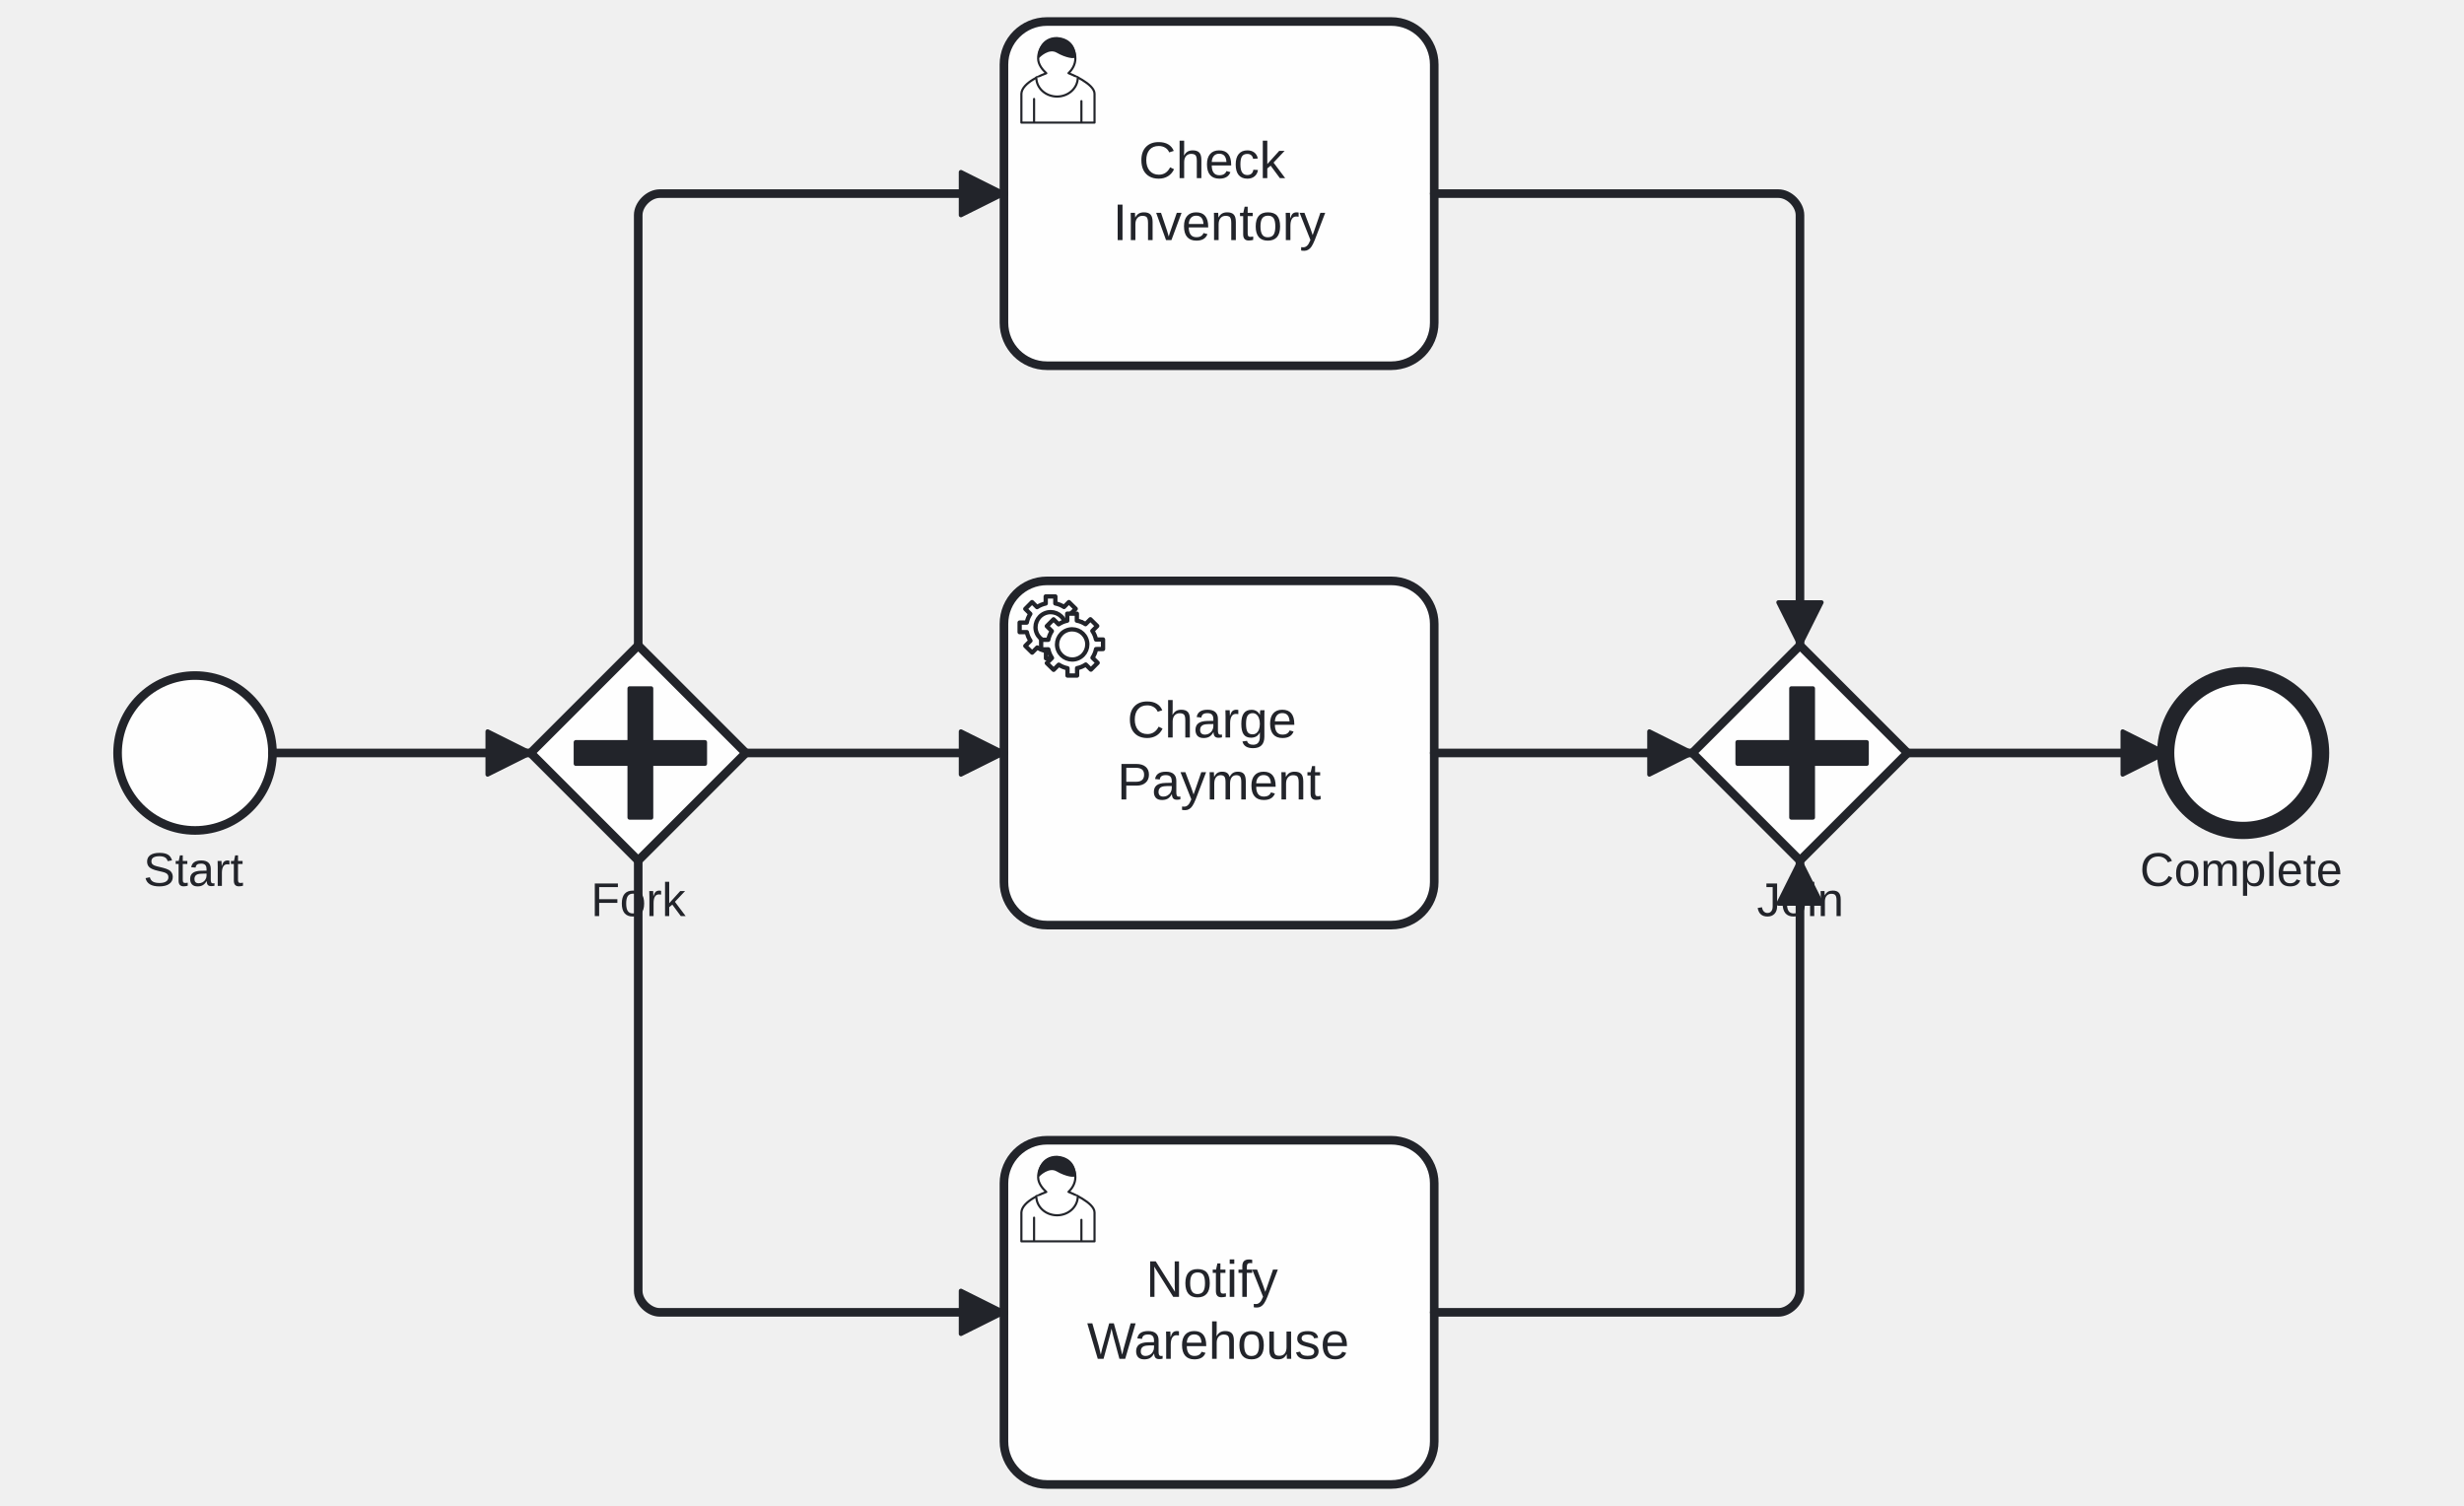
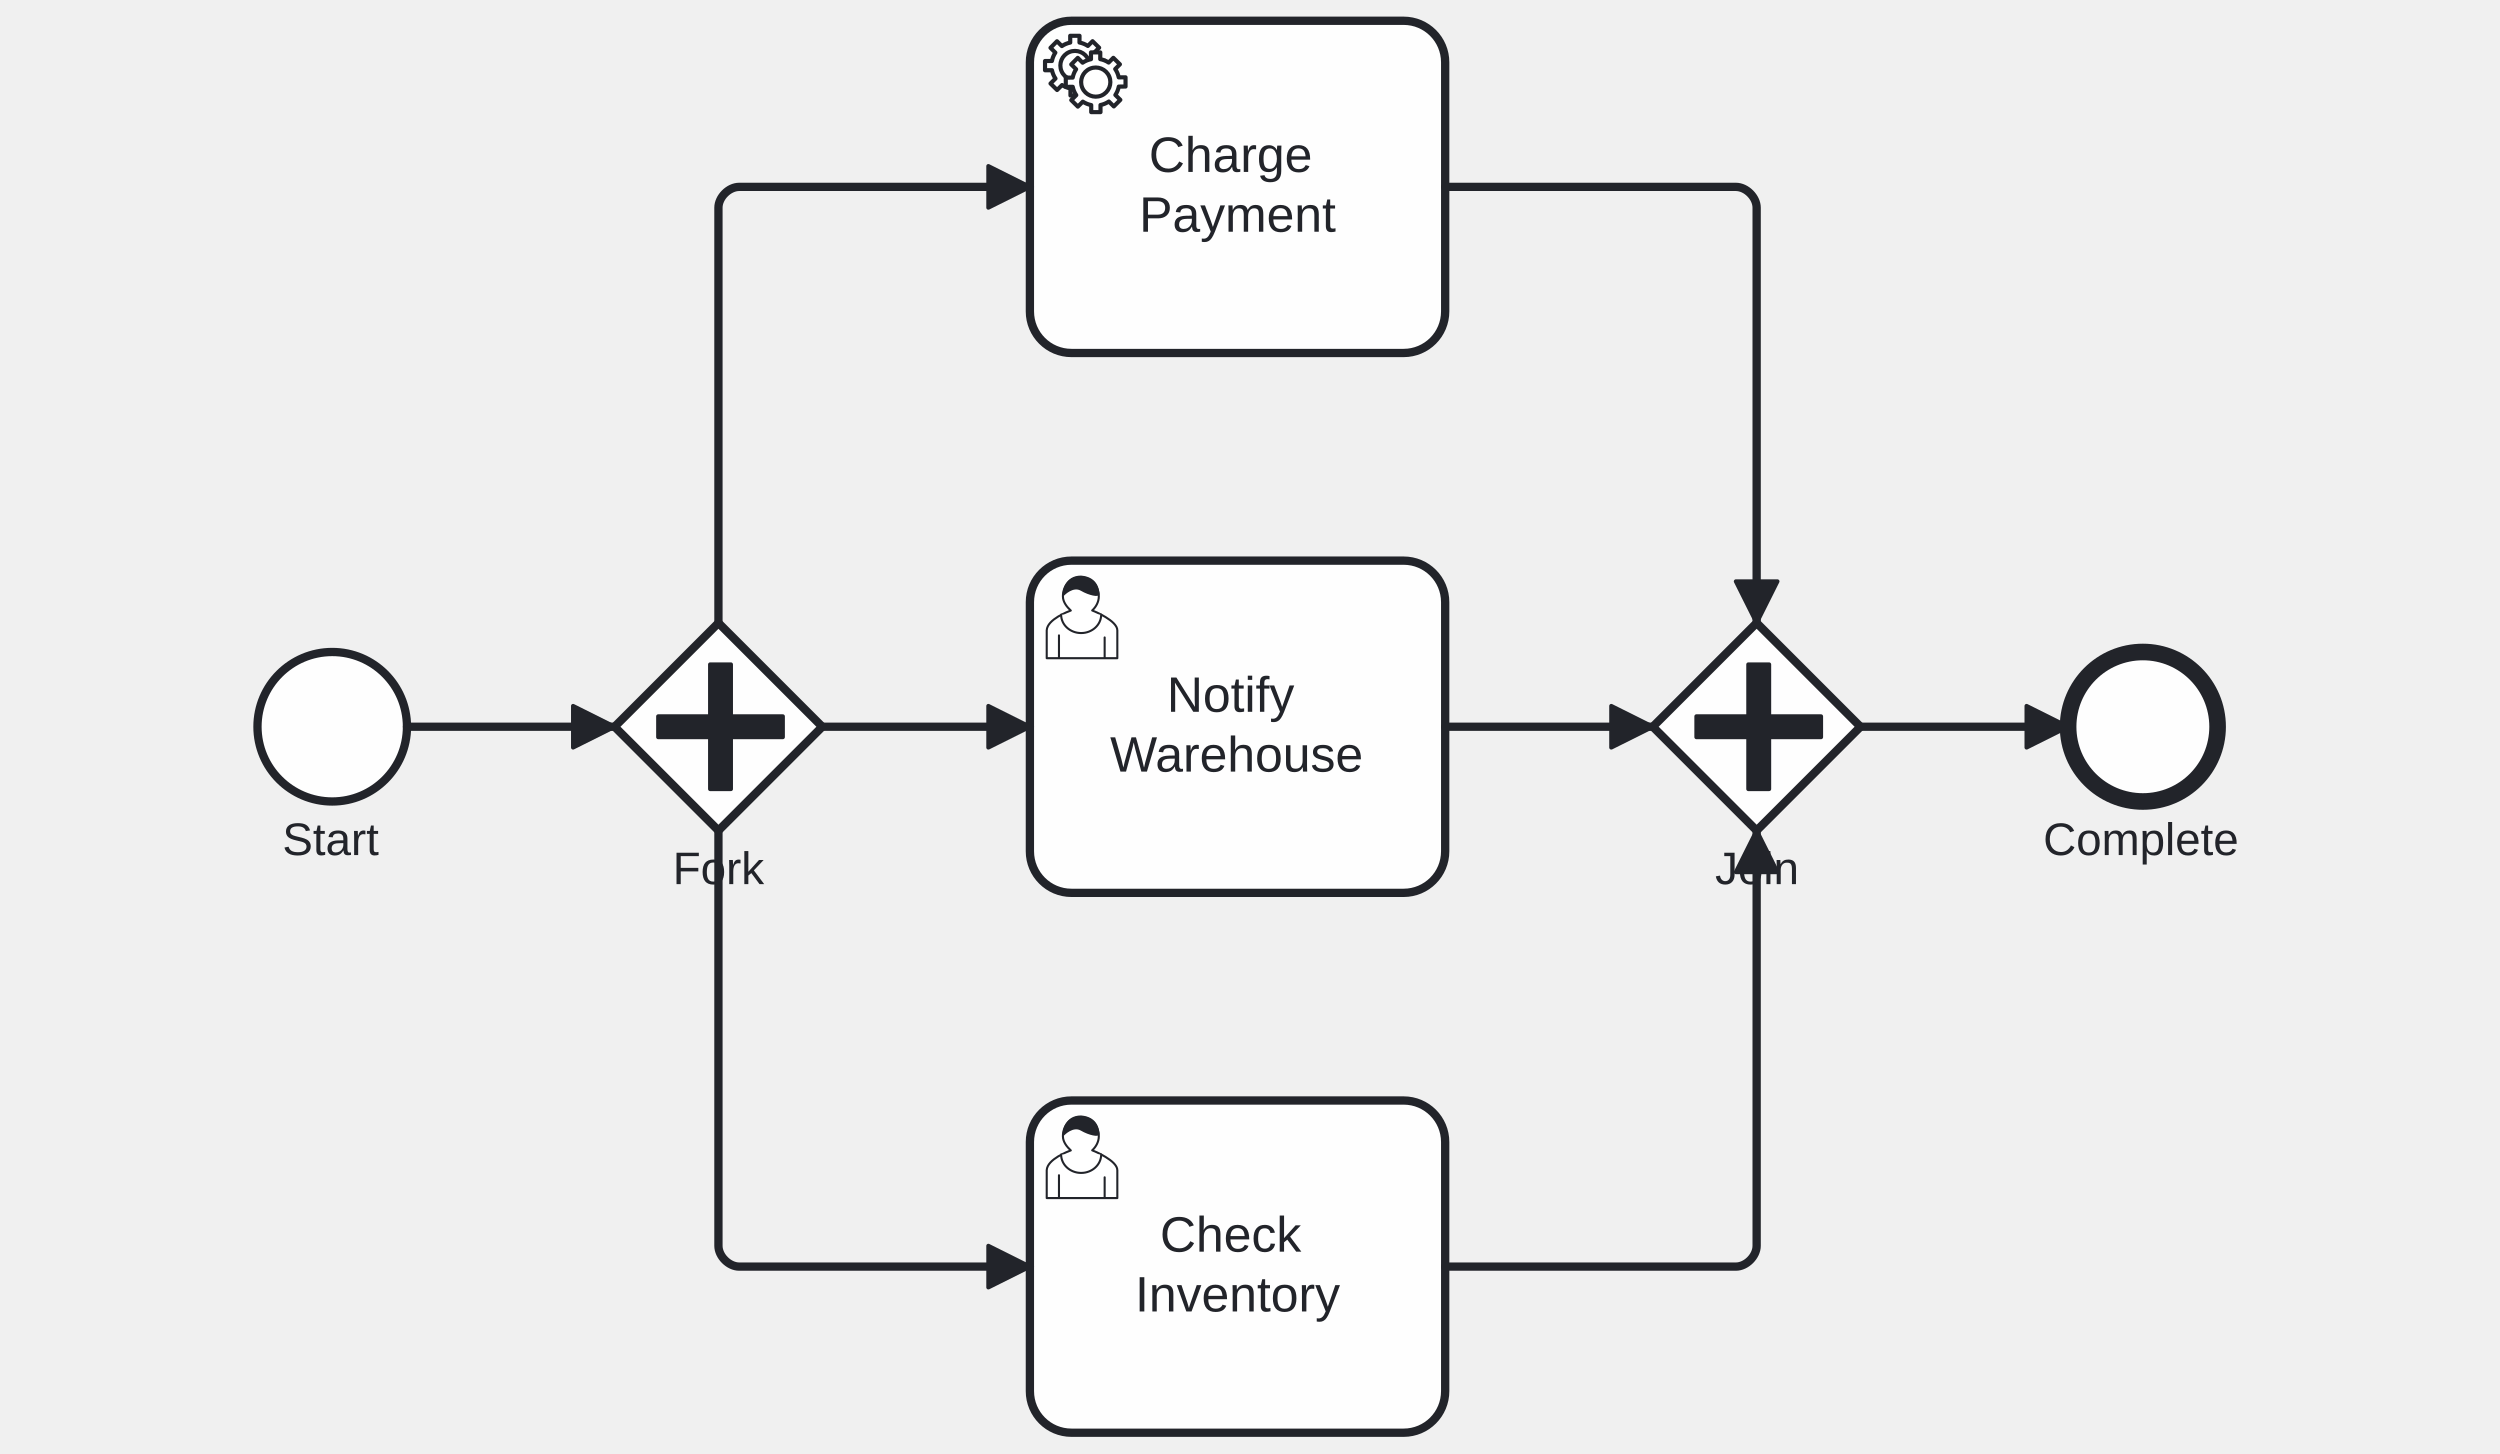
- <svg xmlns="http://www.w3.org/2000/svg" width="715" height="437" viewBox="187 87 528 350" version="1.1">
-   <g class="djs-group">
-     <g class="djs-element djs-shape" data-element-id="Event_1tfz1g5" transform="translate(192, 244)" style="display: block;">
+ <svg xmlns="http://www.w3.org/2000/svg" width="645" height="375" viewBox="157 25 488 350" version="1.1">
+   <g class="djs-group">
+     <g class="djs-element djs-shape" data-element-id="Event_1tfz1g5" style="display: block;" transform="translate(162, 182)">
      <g class="djs-visual">
        <circle cx="18" cy="18" r="18" style="stroke-linecap: round; stroke-linejoin: round; stroke: hsl(225, 10%, 15%); stroke-width: 2px; fill: white; fill-opacity: 0.95;" />
      </g>
      <rect style="fill: none; stroke-opacity: 0; stroke: white; stroke-width: 15px;" class="djs-hit djs-hit-all" x="0" y="0" width="36" height="36" />
      <circle cx="18" cy="18" r="23" style="fill: none;" class="djs-outline" />
    </g>
  </g>
  <g class="djs-group">
-     <g class="djs-element djs-shape" data-element-id="Event_183di0m" transform="translate(668, 244)" style="display: block;">
-       <g class="djs-visual">
-         <circle cx="18" cy="18" r="18" style="stroke-linecap: round; stroke-linejoin: round; stroke: hsl(225, 10%, 15%); stroke-width: 4px; fill: white; fill-opacity: 0.95;" />
-       </g>
-       <rect style="fill: none; stroke-opacity: 0; stroke: white; stroke-width: 15px;" class="djs-hit djs-hit-all" x="0" y="0" width="36" height="36" />
-       <circle cx="18" cy="18" r="24" style="fill: none;" class="djs-outline" />
-     </g>
-   </g>
-   <g class="djs-group">
-     <g class="djs-element djs-shape" data-element-id="Activity_0gqc9jk" transform="translate(398, 222)" style="display: block;">
+     <g class="djs-element djs-shape" data-element-id="Gateway_11h8qzw" style="display: block;" transform="translate(248, 175)">
+       <g class="djs-visual">
+         <polygon style="stroke-linecap: round; stroke-linejoin: round; stroke: hsl(225, 10%, 15%); stroke-width: 2px; fill: white; fill-opacity: 0.95;" points="25,0 50,25 25,50 0,25" />
+         <path style="fill: hsl(225, 10%, 15%); stroke-linecap: round; stroke-linejoin: round; stroke: hsl(225, 10%, 15%); stroke-width: 1px;" d="m 23,10 0,12.5 -12.5,0 0,5 12.5,0 0,12.5 5,0 0,-12.5 12.5,0 0,-5 -12.5,0 0,-12.5 -5,0 z" />
+       </g>
+       <rect style="fill: none; stroke-opacity: 0; stroke: white; stroke-width: 15px;" class="djs-hit djs-hit-all" x="0" y="0" width="50" height="50" />
+       <rect style="transform-box: fill-box; transform: rotate(45deg); transform-origin: center; fill: none;" x="2" y="2" rx="4" width="46" height="46" class="djs-outline" />
+     </g>
+   </g>
+   <g class="djs-group">
+     <g class="djs-element djs-shape" data-element-id="Activity_0z4100l" style="display: block;" transform="translate(348, 290)">
+       <g class="djs-visual">
+         <rect x="0" y="0" width="100" height="80" rx="10" ry="10" style="stroke-linecap: round; stroke-linejoin: round; stroke: hsl(225, 10%, 15%); stroke-width: 2px; fill: white; fill-opacity: 0.95;" />
+         <text style="font-family: Arial, sans-serif; font-size: 12px; font-weight: normal; fill: hsl(225, 10%, 15%);" lineHeight="1.2" class="djs-label">
+           <tspan x="31.328" y="36.4">Check </tspan>
+           <tspan x="25.322" y="50.8">Inventory</tspan>
+         </text>
+         <path style="fill: white; stroke-linecap: round; stroke-linejoin: round; stroke: hsl(225, 10%, 15%); stroke-width: 0.5px;" d="m 15,12 c 0.909,-0.845 1.594,-2.049 1.594,-3.385 0,-2.554 -1.805,-4.622 -4.357,-4.622 -2.552,0 -4.288,2.068 -4.288,4.622 0,1.348 0.974,2.562 1.896,3.405 -0.529,0.187 -5.669,2.097 -5.794,4.756 v 6.718 h 17 v -6.718 c 0,-2.298 -5.528,-4.595 -6.051,-4.776 zm -8,6 l 0,5.5 m 11,0 l 0,-5" />
+         <path style="fill: white; stroke-linecap: round; stroke-linejoin: round; stroke: hsl(225, 10%, 15%); stroke-width: 0.5px;" d="m 15,12 m 2.162,1.009 c 0,2.447 -2.158,4.431 -4.821,4.431 -2.665,0 -4.822,-1.981 -4.822,-4.431 " />
+         <path style="fill: hsl(225, 10%, 15%); stroke-linecap: round; stroke-linejoin: round; stroke: hsl(225, 10%, 15%); stroke-width: 0.5px;" d="m 15,12 m -6.9,-3.80 c 0,0 2.251,-2.358 4.274,-1.177 2.024,1.181 4.221,1.537 4.124,0.965 -0.098,-0.57 -0.117,-3.791 -4.191,-4.136 -3.575,0.001 -4.208,3.367 -4.207,4.348 z" />
+       </g>
+       <rect style="fill: none; stroke-opacity: 0; stroke: white; stroke-width: 15px;" class="djs-hit djs-hit-all" x="0" y="0" width="100" height="80" />
+       <rect x="-5" y="-5" rx="14" width="110" height="90" style="fill: none;" class="djs-outline" />
+     </g>
+   </g>
+   <g class="djs-group">
+     <g class="djs-element djs-shape" data-element-id="Activity_0gqc9jk" style="display: block;" transform="translate(348, 30)">
      <g class="djs-visual">
        <rect x="0" y="0" width="100" height="80" rx="10" ry="10" style="stroke-linecap: round; stroke-linejoin: round; stroke: hsl(225, 10%, 15%); stroke-width: 2px; fill: white; fill-opacity: 0.95;" />
        <text style="font-family: Arial, sans-serif; font-size: 12px; font-weight: normal; fill: hsl(225, 10%, 15%);" lineHeight="1.2" class="djs-label">
          <tspan x="28.658" y="36.4">Charge </tspan>
          <tspan x="26.324" y="50.8">Payment</tspan>
        </text>
        <circle cx="5" cy="5" r="5" style="stroke-linecap: round; stroke-linejoin: round; stroke: none; stroke-width: 2px; fill: white;" transform="translate(6, 6)" />
        <path style="fill: white; stroke-linecap: round; stroke-linejoin: round; stroke: hsl(225, 10%, 15%); stroke-width: 1px;" d="m 12,18 v -1.713 c 0.352,-0.07 0.704,-0.178 1.048,-0.321 0.344,-0.145 0.666,-0.321 0.966,-0.521 l 1.194,1.18 1.567,-1.577 -1.195,-1.18 c 0.403,-0.614 0.683,-1.299 0.825,-2.018 l 1.622,-0.01 v -2.22 l -1.637,0.01 c -0.073,-0.352 -0.178,-0.7 -0.324,-1.044 -0.145,-0.344 -0.321,-0.664 -0.523,-0.962 l 1.131,-1.136 -1.583,-1.563 -1.13,1.136 c -0.614,-0.401 -1.303,-0.681 -2.023,-0.822 l 0.009,-1.619 h -2.241 l 0.004,1.631 c -0.354,0.074 -0.705,0.18 -1.05,0.324 -0.344,0.144 -0.665,0.321 -0.964,0.52 l -1.17,-1.158 -1.567,1.579 1.168,1.157 c -0.403,0.613 -0.683,1.298 -0.825,2.017 l -1.659,0.003 v 2.222 l 1.672,-0.006 c 0.073,0.351 0.18,0.702 0.324,1.045 0.145,0.344 0.321,0.664 0.523,0.961 l -1.199,1.197 1.584,1.56 1.196,-1.193 c 0.614,0.403 1.303,0.682 2.023,0.823 l 7.19e-4,1.699 h 2.227 z m 0.221,-3.996 c -1.789,0.75 -3.858,-0.093 -4.61,-1.874 -0.752,-1.783 0.091,-3.846 1.88,-4.596 1.788,-0.749 3.857,0.093 4.609,1.874 0.752,1.782 -0.091,3.846 -1.88,4.596 z" />
        <circle cx="5" cy="5" r="5" style="stroke-linecap: round; stroke-linejoin: round; stroke: none; stroke-width: 2px; fill: white;" transform="translate(11, 10)" />
        <path style="fill: white; stroke-linecap: round; stroke-linejoin: round; stroke: hsl(225, 10%, 15%); stroke-width: 1px;" d="m 17,22 v -1.713 c 0.352,-0.07 0.704,-0.178 1.048,-0.321 0.344,-0.145 0.666,-0.321 0.966,-0.521 l 1.194,1.18 1.567,-1.577 -1.195,-1.18 c 0.403,-0.614 0.683,-1.299 0.825,-2.018 l 1.622,-0.01 v -2.22 l -1.637,0.01 c -0.073,-0.352 -0.178,-0.7 -0.324,-1.044 -0.145,-0.344 -0.321,-0.664 -0.523,-0.962 l 1.131,-1.136 -1.583,-1.563 -1.13,1.136 c -0.614,-0.401 -1.303,-0.681 -2.023,-0.822 l 0.009,-1.619 h -2.241 l 0.004,1.631 c -0.354,0.074 -0.705,0.18 -1.05,0.324 -0.344,0.144 -0.665,0.321 -0.964,0.52 l -1.17,-1.158 -1.567,1.579 1.168,1.157 c -0.403,0.613 -0.683,1.298 -0.825,2.017 l -1.659,0.003 v 2.222 l 1.672,-0.006 c 0.073,0.351 0.18,0.702 0.324,1.045 0.145,0.344 0.321,0.664 0.523,0.961 l -1.199,1.197 1.584,1.56 1.196,-1.193 c 0.614,0.403 1.303,0.682 2.023,0.823 l 7.19e-4,1.699 h 2.227 z m 0.221,-3.996 c -1.789,0.75 -3.858,-0.093 -4.61,-1.874 -0.752,-1.783 0.091,-3.846 1.88,-4.596 1.788,-0.749 3.857,0.093 4.609,1.874 0.752,1.782 -0.091,3.846 -1.88,4.596 z" />
      </g>
      <rect style="fill: none; stroke-opacity: 0; stroke: white; stroke-width: 15px;" class="djs-hit djs-hit-all" x="0" y="0" width="100" height="80" />
      <rect x="-5" y="-5" rx="14" width="110" height="90" style="fill: none;" class="djs-outline" />
    </g>
  </g>
  <g class="djs-group">
-     <g class="djs-element djs-shape" data-element-id="Activity_0z4100l" style="display: block;" transform="translate(398, 92)">
-       <g class="djs-visual">
-         <rect x="0" y="0" width="100" height="80" rx="10" ry="10" style="stroke-linecap: round; stroke-linejoin: round; stroke: hsl(225, 10%, 15%); stroke-width: 2px; fill: white; fill-opacity: 0.95;" />
-         <text style="font-family: Arial, sans-serif; font-size: 12px; font-weight: normal; fill: hsl(225, 10%, 15%);" lineHeight="1.2" class="djs-label">
-           <tspan x="31.328" y="36.4">Check </tspan>
-           <tspan x="25.322" y="50.8">Inventory</tspan>
-         </text>
-         <path style="fill: white; stroke-linecap: round; stroke-linejoin: round; stroke: hsl(225, 10%, 15%); stroke-width: 0.5px;" d="m 15,12 c 0.909,-0.845 1.594,-2.049 1.594,-3.385 0,-2.554 -1.805,-4.622 -4.357,-4.622 -2.552,0 -4.288,2.068 -4.288,4.622 0,1.348 0.974,2.562 1.896,3.405 -0.529,0.187 -5.669,2.097 -5.794,4.756 v 6.718 h 17 v -6.718 c 0,-2.298 -5.528,-4.595 -6.051,-4.776 zm -8,6 l 0,5.5 m 11,0 l 0,-5" />
-         <path style="fill: white; stroke-linecap: round; stroke-linejoin: round; stroke: hsl(225, 10%, 15%); stroke-width: 0.5px;" d="m 15,12 m 2.162,1.009 c 0,2.447 -2.158,4.431 -4.821,4.431 -2.665,0 -4.822,-1.981 -4.822,-4.431 " />
-         <path style="fill: hsl(225, 10%, 15%); stroke-linecap: round; stroke-linejoin: round; stroke: hsl(225, 10%, 15%); stroke-width: 0.5px;" d="m 15,12 m -6.9,-3.80 c 0,0 2.251,-2.358 4.274,-1.177 2.024,1.181 4.221,1.537 4.124,0.965 -0.098,-0.57 -0.117,-3.791 -4.191,-4.136 -3.575,0.001 -4.208,3.367 -4.207,4.348 z" />
-       </g>
-       <rect style="fill: none; stroke-opacity: 0; stroke: white; stroke-width: 15px;" class="djs-hit djs-hit-all" x="0" y="0" width="100" height="80" />
-       <rect x="-5" y="-5" rx="14" width="110" height="90" style="fill: none;" class="djs-outline" />
-     </g>
-   </g>
-   <g class="djs-group">
-     <g class="djs-element djs-shape" data-element-id="Gateway_11h8qzw" style="display: block;" transform="translate(288, 237)">
-       <g class="djs-visual">
-         <polygon style="stroke-linecap: round; stroke-linejoin: round; stroke: hsl(225, 10%, 15%); stroke-width: 2px; fill: white; fill-opacity: 0.95;" points="25,0 50,25 25,50 0,25" />
-         <path style="fill: hsl(225, 10%, 15%); stroke-linecap: round; stroke-linejoin: round; stroke: hsl(225, 10%, 15%); stroke-width: 1px;" d="m 23,10 0,12.5 -12.5,0 0,5 12.5,0 0,12.5 5,0 0,-12.5 12.5,0 0,-5 -12.5,0 0,-12.5 -5,0 z" />
-       </g>
-       <rect style="fill: none; stroke-opacity: 0; stroke: white; stroke-width: 15px;" class="djs-hit djs-hit-all" x="0" y="0" width="50" height="50" />
-       <rect style="transform-box: fill-box; transform: rotate(45deg); transform-origin: center; fill: none;" x="2" y="2" rx="4" width="46" height="46" class="djs-outline" />
-     </g>
-   </g>
-   <g class="djs-group">
-     <g class="djs-element djs-shape" data-element-id="Gateway_1osli9i" style="display: block;" transform="translate(558, 237)">
-       <g class="djs-visual">
-         <polygon style="stroke-linecap: round; stroke-linejoin: round; stroke: hsl(225, 10%, 15%); stroke-width: 2px; fill: white; fill-opacity: 0.95;" points="25,0 50,25 25,50 0,25" />
-         <path style="fill: hsl(225, 10%, 15%); stroke-linecap: round; stroke-linejoin: round; stroke: hsl(225, 10%, 15%); stroke-width: 1px;" d="m 23,10 0,12.5 -12.5,0 0,5 12.5,0 0,12.5 5,0 0,-12.5 12.5,0 0,-5 -12.5,0 0,-12.5 -5,0 z" />
-       </g>
-       <rect style="fill: none; stroke-opacity: 0; stroke: white; stroke-width: 15px;" class="djs-hit djs-hit-all" x="0" y="0" width="50" height="50" />
-       <rect style="transform-box: fill-box; transform: rotate(45deg); transform-origin: center; fill: none;" x="2" y="2" rx="4" width="46" height="46" class="djs-outline" />
-     </g>
-   </g>
-   <g class="djs-group">
-     <g class="djs-element djs-shape" data-element-id="Activity_0p6g9d6" style="display: block;" transform="translate(398, 352)">
+     <g class="djs-element djs-shape" data-element-id="Activity_0p6g9d6" style="display: block;" transform="translate(348, 160)">
      <g class="djs-visual">
        <rect x="0" y="0" width="100" height="80" rx="10" ry="10" style="stroke-linecap: round; stroke-linejoin: round; stroke: hsl(225, 10%, 15%); stroke-width: 2px; fill: white; fill-opacity: 0.95;" />
        <text style="font-family: Arial, sans-serif; font-size: 12px; font-weight: normal; fill: hsl(225, 10%, 15%);" lineHeight="1.2" class="djs-label">
          <tspan x="32.996" y="36.4">Notify </tspan>
          <tspan x="19.322" y="50.8">Warehouse</tspan>
        </text>
        <path style="fill: white; stroke-linecap: round; stroke-linejoin: round; stroke: hsl(225, 10%, 15%); stroke-width: 0.5px;" d="m 15,12 c 0.909,-0.845 1.594,-2.049 1.594,-3.385 0,-2.554 -1.805,-4.622 -4.357,-4.622 -2.552,0 -4.288,2.068 -4.288,4.622 0,1.348 0.974,2.562 1.896,3.405 -0.529,0.187 -5.669,2.097 -5.794,4.756 v 6.718 h 17 v -6.718 c 0,-2.298 -5.528,-4.595 -6.051,-4.776 zm -8,6 l 0,5.5 m 11,0 l 0,-5" />
        <path style="fill: white; stroke-linecap: round; stroke-linejoin: round; stroke: hsl(225, 10%, 15%); stroke-width: 0.5px;" d="m 15,12 m 2.162,1.009 c 0,2.447 -2.158,4.431 -4.821,4.431 -2.665,0 -4.822,-1.981 -4.822,-4.431 " />
        <path style="fill: hsl(225, 10%, 15%); stroke-linecap: round; stroke-linejoin: round; stroke: hsl(225, 10%, 15%); stroke-width: 0.5px;" d="m 15,12 m -6.9,-3.80 c 0,0 2.251,-2.358 4.274,-1.177 2.024,1.181 4.221,1.537 4.124,0.965 -0.098,-0.57 -0.117,-3.791 -4.191,-4.136 -3.575,0.001 -4.208,3.367 -4.207,4.348 z" />
      </g>
      <rect style="fill: none; stroke-opacity: 0; stroke: white; stroke-width: 15px;" class="djs-hit djs-hit-all" x="0" y="0" width="100" height="80" />
      <rect x="-5" y="-5" rx="14" width="110" height="90" style="fill: none;" class="djs-outline" />
    </g>
  </g>
  <g class="djs-group">
+     <g class="djs-element djs-shape" data-element-id="Gateway_1osli9i" style="display: block;" transform="translate(498, 175)">
+       <g class="djs-visual">
+         <polygon style="stroke-linecap: round; stroke-linejoin: round; stroke: hsl(225, 10%, 15%); stroke-width: 2px; fill: white; fill-opacity: 0.95;" points="25,0 50,25 25,50 0,25" />
+         <path style="fill: hsl(225, 10%, 15%); stroke-linecap: round; stroke-linejoin: round; stroke: hsl(225, 10%, 15%); stroke-width: 1px;" d="m 23,10 0,12.5 -12.5,0 0,5 12.5,0 0,12.5 5,0 0,-12.5 12.5,0 0,-5 -12.5,0 0,-12.5 -5,0 z" />
+       </g>
+       <rect style="fill: none; stroke-opacity: 0; stroke: white; stroke-width: 15px;" class="djs-hit djs-hit-all" x="0" y="0" width="50" height="50" />
+       <rect style="transform-box: fill-box; transform: rotate(45deg); transform-origin: center; fill: none;" x="2" y="2" rx="4" width="46" height="46" class="djs-outline" />
+     </g>
+   </g>
+   <g class="djs-group">
+     <g class="djs-element djs-shape" data-element-id="Event_183di0m" style="display: block;" transform="translate(598, 182)">
+       <g class="djs-visual">
+         <circle cx="18" cy="18" r="18" style="stroke-linecap: round; stroke-linejoin: round; stroke: hsl(225, 10%, 15%); stroke-width: 4px; fill: white; fill-opacity: 0.95;" />
+       </g>
+       <rect style="fill: none; stroke-opacity: 0; stroke: white; stroke-width: 15px;" class="djs-hit djs-hit-all" x="0" y="0" width="36" height="36" />
+       <circle cx="18" cy="18" r="24" style="fill: none;" class="djs-outline" />
+     </g>
+   </g>
+   <g class="djs-group">
    <g class="djs-element djs-connection" data-element-id="Flow_0unmvmt" style="display: block;">
      <g class="djs-visual">
        <defs>
          <marker id="marker-seq-0" viewBox="0 0 20 20" refX="11" refY="10" markerWidth="10" markerHeight="10" orient="auto">
            <path d="M 1 5 L 11 10 L 1 15 Z" style="stroke-linecap: round; stroke-linejoin: round; stroke: hsl(225, 10%, 15%); stroke-width: 1px; fill: hsl(225, 10%, 15%);" />
          </marker>
        </defs>
-         <path style="fill: none; stroke-linecap: round; stroke-linejoin: round; stroke: hsl(225, 10%, 15%); stroke-width: 2px; marker-end: url(#marker-seq-0);" data-corner-radius="5" d="M228,262L288,262" />
-       </g>
-       <path d="M228,262L288,262" style="fill: none; stroke-opacity: 0; stroke: white; stroke-width: 15px;" class="djs-hit djs-hit-stroke" />
-       <rect x="223" y="257" rx="4" width="70" height="10" style="fill: none;" class="djs-outline" />
+         <path style="fill: none; stroke-linecap: round; stroke-linejoin: round; stroke: hsl(225, 10%, 15%); stroke-width: 2px; marker-end: url(#marker-seq-0);" data-corner-radius="5" d="M198,200L248,200" />
+       </g>
+       <path d="M198,200L248,200" style="fill: none; stroke-opacity: 0; stroke: white; stroke-width: 15px;" class="djs-hit djs-hit-stroke" />
+       <rect x="193" y="195" rx="4" width="60" height="10" style="fill: none;" class="djs-outline" />
    </g>
  </g>
  <g class="djs-group">
    <g class="djs-element djs-connection" data-element-id="Flow_06usge8" style="display: block;">
      <g class="djs-visual">
        <defs>
          <marker id="marker-seq-1" viewBox="0 0 20 20" refX="11" refY="10" markerWidth="10" markerHeight="10" orient="auto">
            <path d="M 1 5 L 11 10 L 1 15 Z" style="stroke-linecap: round; stroke-linejoin: round; stroke: hsl(225, 10%, 15%); stroke-width: 1px; fill: hsl(225, 10%, 15%);" />
          </marker>
        </defs>
-         <path style="fill: none; stroke-linecap: round; stroke-linejoin: round; stroke: hsl(225, 10%, 15%); stroke-width: 2px; marker-end: url(#marker-seq-1);" data-corner-radius="5" d="M338,262L398,262" />
-       </g>
-       <path d="M338,262L398,262" style="fill: none; stroke-opacity: 0; stroke: white; stroke-width: 15px;" class="djs-hit djs-hit-stroke" />
-       <rect x="333" y="257" rx="4" width="70" height="10" style="fill: none;" class="djs-outline" />
+         <path style="fill: none; stroke-linecap: round; stroke-linejoin: round; stroke: hsl(225, 10%, 15%); stroke-width: 2px; marker-end: url(#marker-seq-1);" data-corner-radius="5" d="M273,175L273,75C273,72.5,275.5,70,278,70L348,70" />
+       </g>
+       <path d="M273,175L273,70L348,70" style="fill: none; stroke-opacity: 0; stroke: white; stroke-width: 15px;" class="djs-hit djs-hit-stroke" />
+       <rect x="268" y="65" rx="4" width="85" height="115" style="fill: none;" class="djs-outline" />
    </g>
  </g>
  <g class="djs-group">
    <g class="djs-element djs-connection" data-element-id="Flow_1m1en8z" style="display: block;">
      <g class="djs-visual">
        <defs>
          <marker id="marker-seq-2" viewBox="0 0 20 20" refX="11" refY="10" markerWidth="10" markerHeight="10" orient="auto">
            <path d="M 1 5 L 11 10 L 1 15 Z" style="stroke-linecap: round; stroke-linejoin: round; stroke: hsl(225, 10%, 15%); stroke-width: 1px; fill: hsl(225, 10%, 15%);" />
          </marker>
        </defs>
-         <path style="fill: none; stroke-linecap: round; stroke-linejoin: round; stroke: hsl(225, 10%, 15%); stroke-width: 2px; marker-end: url(#marker-seq-2);" data-corner-radius="5" d="M498,262L558,262" />
-       </g>
-       <path d="M498,262L558,262" style="fill: none; stroke-opacity: 0; stroke: white; stroke-width: 15px;" class="djs-hit djs-hit-stroke" />
-       <rect x="493" y="257" rx="4" width="70" height="10" style="fill: none;" class="djs-outline" />
+         <path style="fill: none; stroke-linecap: round; stroke-linejoin: round; stroke: hsl(225, 10%, 15%); stroke-width: 2px; marker-end: url(#marker-seq-2);" data-corner-radius="5" d="M448,70L518,70C520.5,70,523,72.5,523,75L523,175" />
+       </g>
+       <path d="M448,70L523,70L523,175" style="fill: none; stroke-opacity: 0; stroke: white; stroke-width: 15px;" class="djs-hit djs-hit-stroke" />
+       <rect x="443" y="65" rx="4" width="85" height="115" style="fill: none;" class="djs-outline" />
    </g>
  </g>
  <g class="djs-group">
    <g class="djs-element djs-connection" data-element-id="Flow_0ft7bno" style="display: block;">
      <g class="djs-visual">
        <defs>
          <marker id="marker-seq-3" viewBox="0 0 20 20" refX="11" refY="10" markerWidth="10" markerHeight="10" orient="auto">
            <path d="M 1 5 L 11 10 L 1 15 Z" style="stroke-linecap: round; stroke-linejoin: round; stroke: hsl(225, 10%, 15%); stroke-width: 1px; fill: hsl(225, 10%, 15%);" />
          </marker>
        </defs>
-         <path style="fill: none; stroke-linecap: round; stroke-linejoin: round; stroke: hsl(225, 10%, 15%); stroke-width: 2px; marker-end: url(#marker-seq-3);" data-corner-radius="5" d="M608,262L668,262" />
-       </g>
-       <path d="M608,262L668,262" style="fill: none; stroke-opacity: 0; stroke: white; stroke-width: 15px;" class="djs-hit djs-hit-stroke" />
-       <rect x="603" y="257" rx="4" width="70" height="10" style="fill: none;" class="djs-outline" />
+         <path style="fill: none; stroke-linecap: round; stroke-linejoin: round; stroke: hsl(225, 10%, 15%); stroke-width: 2px; marker-end: url(#marker-seq-3);" data-corner-radius="5" d="M548,200L598,200" />
+       </g>
+       <path d="M548,200L598,200" style="fill: none; stroke-opacity: 0; stroke: white; stroke-width: 15px;" class="djs-hit djs-hit-stroke" />
+       <rect x="543" y="195" rx="4" width="60" height="10" style="fill: none;" class="djs-outline" />
    </g>
  </g>
  <g class="djs-group">
    <g class="djs-element djs-connection" data-element-id="Flow_10wu7ue" style="display: block;">
      <g class="djs-visual">
        <defs>
          <marker id="marker-seq-4" viewBox="0 0 20 20" refX="11" refY="10" markerWidth="10" markerHeight="10" orient="auto">
            <path d="M 1 5 L 11 10 L 1 15 Z" style="stroke-linecap: round; stroke-linejoin: round; stroke: hsl(225, 10%, 15%); stroke-width: 1px; fill: hsl(225, 10%, 15%);" />
          </marker>
        </defs>
-         <path style="fill: none; stroke-linecap: round; stroke-linejoin: round; stroke: hsl(225, 10%, 15%); stroke-width: 2px; marker-end: url(#marker-seq-4);" data-corner-radius="5" d="M313,287L313,387C313,389.5,315.5,392,318,392L398,392" />
-       </g>
-       <path d="M313,287L313,392L398,392" style="fill: none; stroke-opacity: 0; stroke: white; stroke-width: 15px;" class="djs-hit djs-hit-stroke" />
-       <rect x="308" y="282" rx="4" width="95" height="115" style="fill: none;" class="djs-outline" />
+         <path style="fill: none; stroke-linecap: round; stroke-linejoin: round; stroke: hsl(225, 10%, 15%); stroke-width: 2px; marker-end: url(#marker-seq-4);" data-corner-radius="5" d="M298,200L348,200" />
+       </g>
+       <path d="M298,200L348,200" style="fill: none; stroke-opacity: 0; stroke: white; stroke-width: 15px;" class="djs-hit djs-hit-stroke" />
+       <rect x="293" y="195" rx="4" width="60" height="10" style="fill: none;" class="djs-outline" />
    </g>
  </g>
  <g class="djs-group">
    <g class="djs-element djs-connection" data-element-id="Flow_1osiy83" style="display: block;">
      <g class="djs-visual">
        <defs>
          <marker id="marker-seq-5" viewBox="0 0 20 20" refX="11" refY="10" markerWidth="10" markerHeight="10" orient="auto">
            <path d="M 1 5 L 11 10 L 1 15 Z" style="stroke-linecap: round; stroke-linejoin: round; stroke: hsl(225, 10%, 15%); stroke-width: 1px; fill: hsl(225, 10%, 15%);" />
          </marker>
        </defs>
-         <path style="fill: none; stroke-linecap: round; stroke-linejoin: round; stroke: hsl(225, 10%, 15%); stroke-width: 2px; marker-end: url(#marker-seq-5);" data-corner-radius="5" d="M313,237L313,137C313,134.5,315.5,132,318,132L398,132" />
-       </g>
-       <path d="M313,237L313,132L398,132" style="fill: none; stroke-opacity: 0; stroke: white; stroke-width: 15px;" class="djs-hit djs-hit-stroke" />
-       <rect x="308" y="127" rx="4" width="95" height="115" style="fill: none;" class="djs-outline" />
+         <path style="fill: none; stroke-linecap: round; stroke-linejoin: round; stroke: hsl(225, 10%, 15%); stroke-width: 2px; marker-end: url(#marker-seq-5);" data-corner-radius="5" d="M273,225L273,325C273,327.5,275.5,330,278,330L348,330" />
+       </g>
+       <path d="M273,225L273,330L348,330" style="fill: none; stroke-opacity: 0; stroke: white; stroke-width: 15px;" class="djs-hit djs-hit-stroke" />
+       <rect x="268" y="220" rx="4" width="85" height="115" style="fill: none;" class="djs-outline" />
    </g>
  </g>
  <g class="djs-group">
    <g class="djs-element djs-connection" data-element-id="Flow_1o47ijw" style="display: block;">
      <g class="djs-visual">
        <defs>
          <marker id="marker-seq-6" viewBox="0 0 20 20" refX="11" refY="10" markerWidth="10" markerHeight="10" orient="auto">
            <path d="M 1 5 L 11 10 L 1 15 Z" style="stroke-linecap: round; stroke-linejoin: round; stroke: hsl(225, 10%, 15%); stroke-width: 1px; fill: hsl(225, 10%, 15%);" />
          </marker>
        </defs>
-         <path style="fill: none; stroke-linecap: round; stroke-linejoin: round; stroke: hsl(225, 10%, 15%); stroke-width: 2px; marker-end: url(#marker-seq-6);" data-corner-radius="5" d="M498,132L578,132C580.5,132,583,134.5,583,137L583,237" />
-       </g>
-       <path d="M498,132L583,132L583,237" style="fill: none; stroke-opacity: 0; stroke: white; stroke-width: 15px;" class="djs-hit djs-hit-stroke" />
-       <rect x="493" y="127" rx="4" width="95" height="115" style="fill: none;" class="djs-outline" />
+         <path style="fill: none; stroke-linecap: round; stroke-linejoin: round; stroke: hsl(225, 10%, 15%); stroke-width: 2px; marker-end: url(#marker-seq-6);" data-corner-radius="5" d="M448,330L518,330C520.5,330,523,327.5,523,325L523,225" />
+       </g>
+       <path d="M448,330L523,330L523,225" style="fill: none; stroke-opacity: 0; stroke: white; stroke-width: 15px;" class="djs-hit djs-hit-stroke" />
+       <rect x="443" y="220" rx="4" width="85" height="115" style="fill: none;" class="djs-outline" />
    </g>
  </g>
  <g class="djs-group">
    <g class="djs-element djs-connection" data-element-id="Flow_0ptr1x9" style="display: block;">
      <g class="djs-visual">
        <defs>
          <marker id="marker-seq-7" viewBox="0 0 20 20" refX="11" refY="10" markerWidth="10" markerHeight="10" orient="auto">
            <path d="M 1 5 L 11 10 L 1 15 Z" style="stroke-linecap: round; stroke-linejoin: round; stroke: hsl(225, 10%, 15%); stroke-width: 1px; fill: hsl(225, 10%, 15%);" />
          </marker>
        </defs>
-         <path style="fill: none; stroke-linecap: round; stroke-linejoin: round; stroke: hsl(225, 10%, 15%); stroke-width: 2px; marker-end: url(#marker-seq-7);" data-corner-radius="5" d="M498,392L578,392C580.5,392,583,389.5,583,387L583,287" />
-       </g>
-       <path d="M498,392L583,392L583,287" style="fill: none; stroke-opacity: 0; stroke: white; stroke-width: 15px;" class="djs-hit djs-hit-stroke" />
-       <rect x="493" y="282" rx="4" width="95" height="115" style="fill: none;" class="djs-outline" />
-     </g>
-   </g>
-   <g class="djs-group">
-     <g class="djs-element djs-shape" data-element-id="Event_1tfz1g5_label" style="display: block;" transform="translate(198, 283)">
+         <path style="fill: none; stroke-linecap: round; stroke-linejoin: round; stroke: hsl(225, 10%, 15%); stroke-width: 2px; marker-end: url(#marker-seq-7);" data-corner-radius="5" d="M448,200L498,200" />
+       </g>
+       <path d="M448,200L498,200" style="fill: none; stroke-opacity: 0; stroke: white; stroke-width: 15px;" class="djs-hit djs-hit-stroke" />
+       <rect x="443" y="195" rx="4" width="60" height="10" style="fill: none;" class="djs-outline" />
+     </g>
+   </g>
+   <g class="djs-group">
+     <g class="djs-element djs-shape" data-element-id="Event_1tfz1g5_label" style="display: block;" transform="translate(168, 221)">
      <g class="djs-visual">
        <text style="font-family: Arial, sans-serif; font-size: 11px; font-weight: normal; fill: hsl(225, 10%, 15%);" lineHeight="1.2" class="djs-label">
          <tspan x="0" y="9.9">Start</tspan>
        </text>
      </g>
      <rect style="fill: none; stroke-opacity: 0; stroke: white; stroke-width: 15px;" class="djs-hit djs-hit-all" x="0" y="0" width="24" height="14" />
      <rect x="-5" y="-5" rx="4" width="34" height="24" style="fill: none;" class="djs-outline" />
    </g>
  </g>
  <g class="djs-group">
-     <g class="djs-element djs-shape" data-element-id="Event_183di0m_label" style="display: block;" transform="translate(662, 283)">
+     <g class="djs-element djs-shape" data-element-id="Event_183di0m_label" style="display: block;" transform="translate(592, 221)">
      <g class="djs-visual">
        <text style="font-family: Arial, sans-serif; font-size: 11px; font-weight: normal; fill: hsl(225, 10%, 15%);" lineHeight="1.2" class="djs-label">
          <tspan x="0" y="9.9">Complete</tspan>
        </text>
      </g>
      <rect style="fill: none; stroke-opacity: 0; stroke: white; stroke-width: 15px;" class="djs-hit djs-hit-all" x="0" y="0" width="48" height="14" />
      <rect x="-5" y="-5" rx="4" width="58" height="24" style="fill: none;" class="djs-outline" />
    </g>
  </g>
  <g class="djs-group">
-     <g class="djs-element djs-shape" data-element-id="Gateway_11h8qzw_label" style="display: block;" transform="translate(302, 290)">
+     <g class="djs-element djs-shape" data-element-id="Gateway_11h8qzw_label" style="display: block;" transform="translate(262, 228)">
      <g class="djs-visual">
        <text style="font-family: Arial, sans-serif; font-size: 11px; font-weight: normal; fill: hsl(225, 10%, 15%);" lineHeight="1.2" class="djs-label">
          <tspan x="0" y="9.9">Fork</tspan>
        </text>
      </g>
      <rect style="fill: none; stroke-opacity: 0; stroke: white; stroke-width: 15px;" class="djs-hit djs-hit-all" x="0" y="0" width="22" height="14" />
      <rect x="-5" y="-5" rx="4" width="32" height="24" style="fill: none;" class="djs-outline" />
    </g>
  </g>
  <g class="djs-group">
-     <g class="djs-element djs-shape" data-element-id="Gateway_1osli9i_label" style="display: block;" transform="translate(573, 290)">
+     <g class="djs-element djs-shape" data-element-id="Gateway_1osli9i_label" style="display: block;" transform="translate(513, 228)">
      <g class="djs-visual">
        <text style="font-family: Arial, sans-serif; font-size: 11px; font-weight: normal; fill: hsl(225, 10%, 15%);" lineHeight="1.2" class="djs-label">
          <tspan x="0" y="9.9">Join</tspan>
        </text>
      </g>
      <rect style="fill: none; stroke-opacity: 0; stroke: white; stroke-width: 15px;" class="djs-hit djs-hit-all" x="0" y="0" width="21" height="14" />
      <rect x="-5" y="-5" rx="4" width="31" height="24" style="fill: none;" class="djs-outline" />
    </g>
  </g>
</svg>
